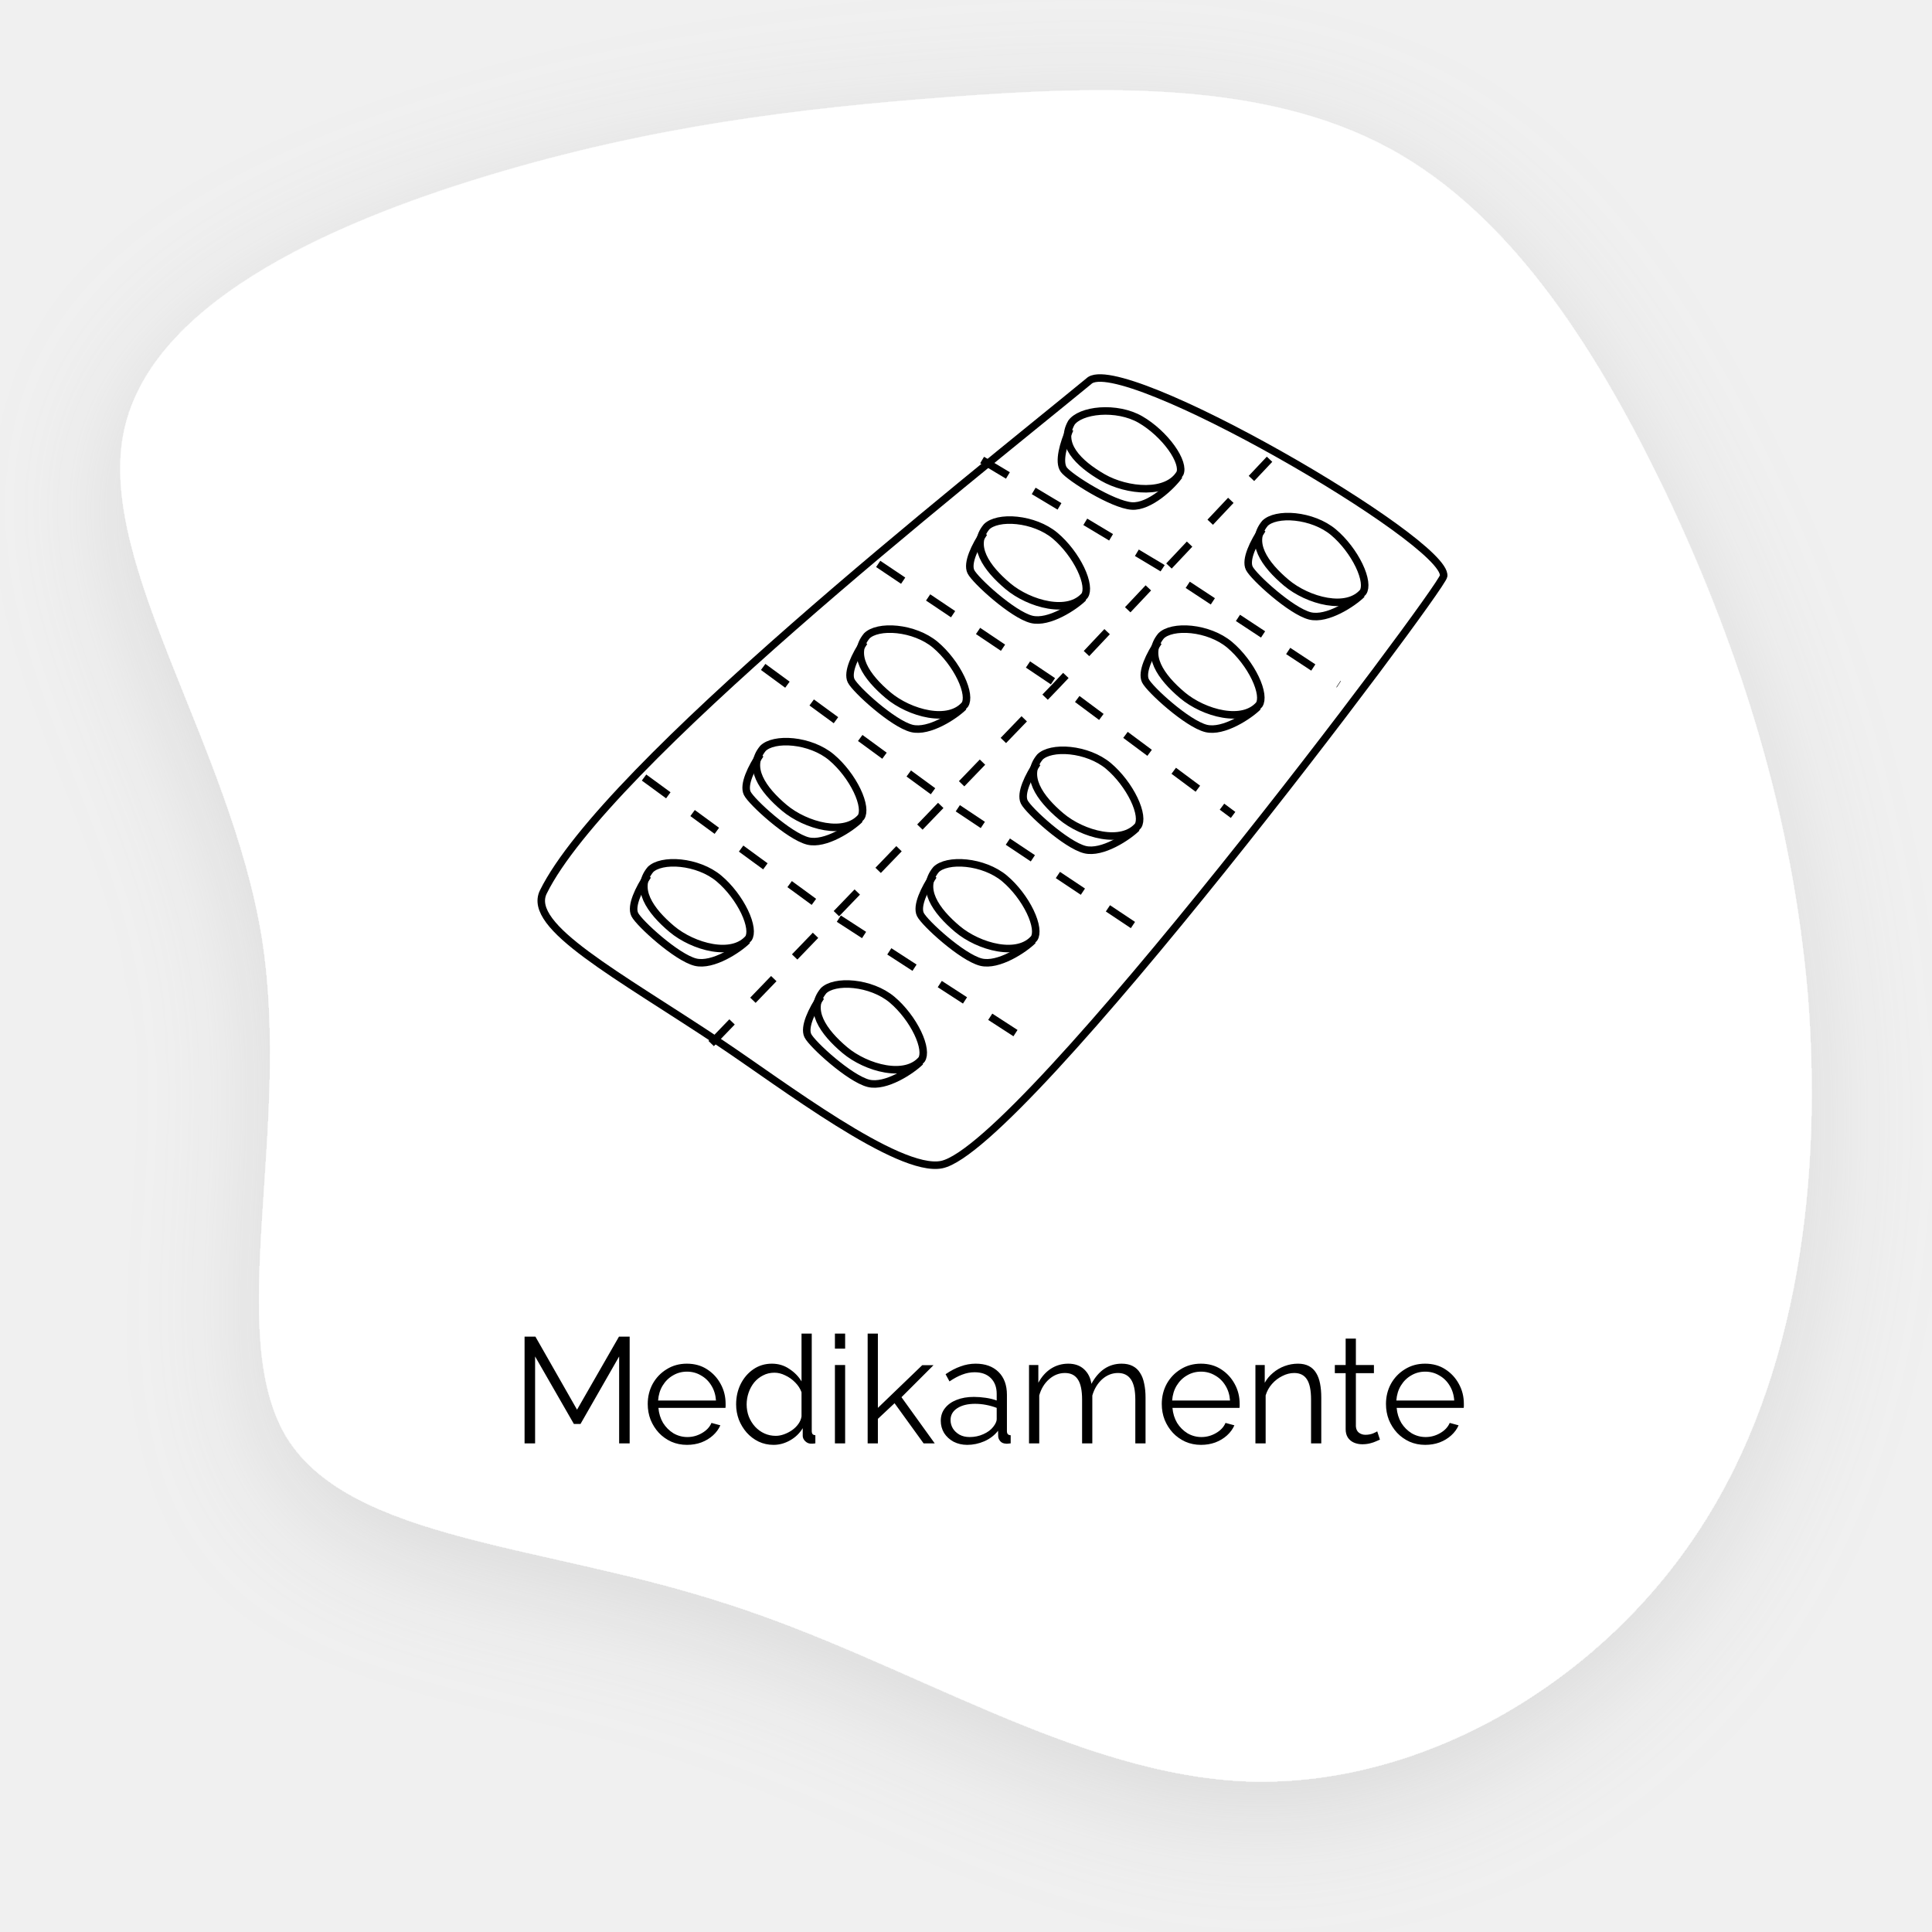
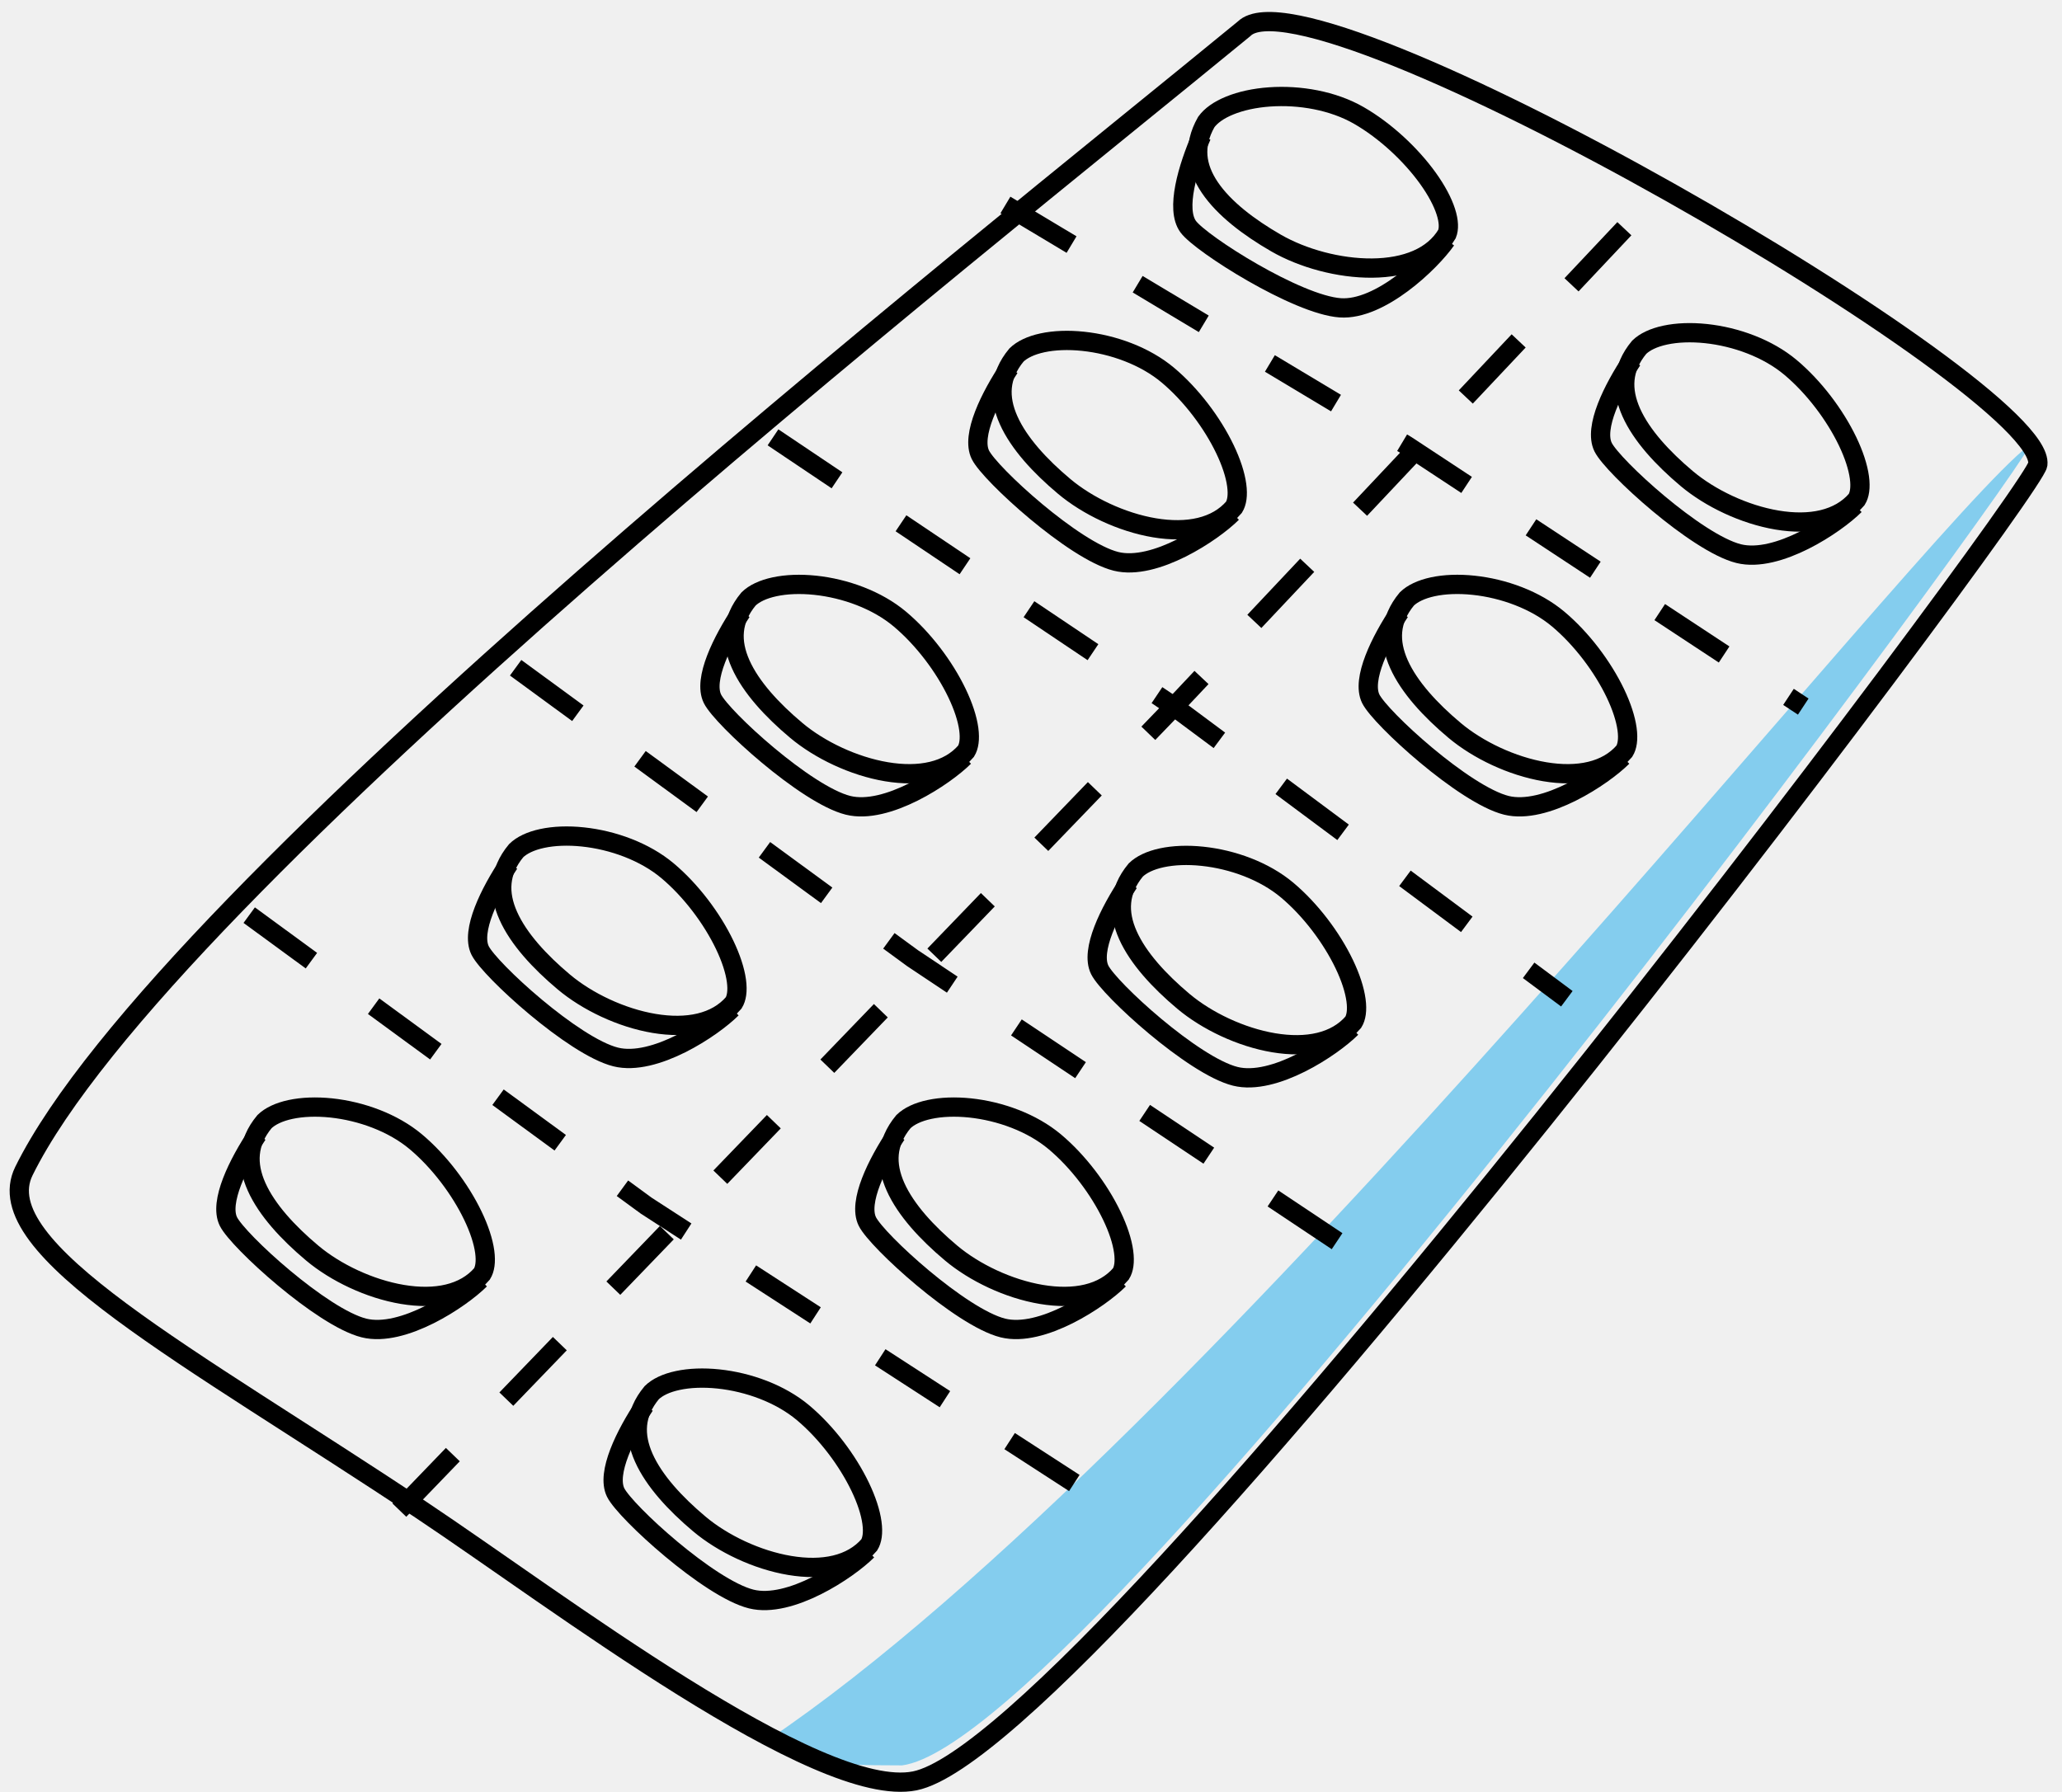
- <svg xmlns="http://www.w3.org/2000/svg" viewBox="0 0 257 257" fill="none">
-   <g filter="url(#filter0_d_37_9)">
-     <path d="M184.776 19.721C201.304 28.673 212.918 47.182 222.298 67.057C231.53 86.932 238.379 108.173 240.464 132.144C242.399 156.115 239.421 182.969 226.169 203.299C212.918 223.781 189.392 237.588 166.313 236.981C143.234 236.222 120.899 221.05 96.629 213.313C72.508 205.424 46.599 204.968 38.112 191.162C29.774 177.356 38.857 150.198 34.837 124.71C30.668 99.221 13.246 75.402 16.373 57.954C19.5 40.658 43.324 29.886 64.914 23.363C86.504 16.839 106.009 14.411 126.408 12.894C146.807 11.377 168.248 10.77 184.776 19.721Z" fill="white" />
-   </g>
-   <path d="M82.36 192V180.44L77.22 189.42H76.34L71.18 180.44V192H69.78V177.8H71.22L76.76 187.52L82.34 177.8H83.76V192H82.36ZM91.383 192.2C90.636 192.2 89.943 192.06 89.303 191.78C88.663 191.487 88.109 191.093 87.643 190.6C87.176 190.093 86.809 189.513 86.543 188.86C86.29 188.207 86.163 187.507 86.163 186.76C86.163 185.787 86.383 184.893 86.823 184.08C87.276 183.267 87.896 182.62 88.683 182.14C89.469 181.647 90.363 181.4 91.363 181.4C92.389 181.4 93.283 181.647 94.043 182.14C94.816 182.633 95.423 183.287 95.863 184.1C96.303 184.9 96.523 185.78 96.523 186.74C96.523 186.847 96.523 186.953 96.523 187.06C96.523 187.153 96.516 187.227 96.503 187.28H87.583C87.65 188.027 87.856 188.693 88.203 189.28C88.563 189.853 89.023 190.313 89.583 190.66C90.156 190.993 90.776 191.16 91.443 191.16C92.123 191.16 92.763 190.987 93.363 190.64C93.976 190.293 94.403 189.84 94.643 189.28L95.823 189.6C95.609 190.093 95.283 190.54 94.843 190.94C94.403 191.34 93.883 191.653 93.283 191.88C92.696 192.093 92.063 192.2 91.383 192.2ZM87.543 186.3H95.243C95.189 185.54 94.983 184.873 94.623 184.3C94.276 183.727 93.816 183.28 93.243 182.96C92.683 182.627 92.063 182.46 91.383 182.46C90.703 182.46 90.083 182.627 89.523 182.96C88.963 183.28 88.503 183.733 88.143 184.32C87.796 184.893 87.596 185.553 87.543 186.3ZM97.921 186.82C97.921 185.833 98.121 184.933 98.521 184.12C98.934 183.293 99.501 182.633 100.221 182.14C100.941 181.647 101.761 181.4 102.681 181.4C103.548 181.4 104.321 181.633 105.001 182.1C105.694 182.553 106.234 183.107 106.621 183.76V177.4H107.981V190.36C107.981 190.547 108.021 190.687 108.101 190.78C108.181 190.86 108.301 190.907 108.461 190.92V192C108.194 192.04 107.988 192.053 107.841 192.04C107.561 192.027 107.314 191.913 107.101 191.7C106.888 191.487 106.781 191.253 106.781 191V189.98C106.368 190.66 105.808 191.2 105.101 191.6C104.394 192 103.661 192.2 102.901 192.2C102.181 192.2 101.514 192.053 100.901 191.76C100.301 191.467 99.774 191.067 99.321 190.56C98.881 190.053 98.534 189.48 98.281 188.84C98.041 188.187 97.921 187.513 97.921 186.82ZM106.621 188.42V185.2C106.448 184.72 106.168 184.287 105.781 183.9C105.394 183.5 104.954 183.187 104.461 182.96C103.981 182.72 103.501 182.6 103.021 182.6C102.461 182.6 101.954 182.72 101.501 182.96C101.048 183.187 100.654 183.5 100.321 183.9C100.001 184.3 99.754 184.753 99.581 185.26C99.408 185.767 99.321 186.287 99.321 186.82C99.321 187.38 99.414 187.913 99.601 188.42C99.801 188.927 100.081 189.38 100.441 189.78C100.801 190.167 101.214 190.467 101.681 190.68C102.148 190.893 102.654 191 103.201 191C103.548 191 103.908 190.933 104.281 190.8C104.654 190.667 105.008 190.487 105.341 190.26C105.688 190.02 105.974 189.74 106.201 189.42C106.428 189.1 106.568 188.767 106.621 188.42ZM111.063 192V181.58H112.423V192H111.063ZM111.063 179.4V177.4H112.423V179.4H111.063ZM122.858 192L118.998 186.66L116.778 188.74V192H115.418V177.4H116.778V187.28L122.678 181.6H124.178L119.918 185.86L124.338 192H122.858ZM125.144 189C125.144 188.347 125.331 187.787 125.704 187.32C126.078 186.84 126.591 186.473 127.244 186.22C127.911 185.953 128.678 185.82 129.544 185.82C130.051 185.82 130.578 185.86 131.124 185.94C131.671 186.02 132.158 186.14 132.584 186.3V185.42C132.584 184.54 132.324 183.84 131.804 183.32C131.284 182.8 130.564 182.54 129.644 182.54C129.084 182.54 128.531 182.647 127.984 182.86C127.451 183.06 126.891 183.36 126.304 183.76L125.784 182.8C126.464 182.333 127.131 181.987 127.784 181.76C128.438 181.52 129.104 181.4 129.784 181.4C131.064 181.4 132.078 181.767 132.824 182.5C133.571 183.233 133.944 184.247 133.944 185.54V190.36C133.944 190.547 133.984 190.687 134.064 190.78C134.144 190.86 134.271 190.907 134.444 190.92V192C134.298 192.013 134.171 192.027 134.064 192.04C133.958 192.053 133.878 192.053 133.824 192.04C133.491 192.027 133.238 191.92 133.064 191.72C132.891 191.52 132.798 191.307 132.784 191.08L132.764 190.32C132.298 190.92 131.691 191.387 130.944 191.72C130.198 192.04 129.438 192.2 128.664 192.2C127.998 192.2 127.391 192.06 126.844 191.78C126.311 191.487 125.891 191.1 125.584 190.62C125.291 190.127 125.144 189.587 125.144 189ZM132.124 189.8C132.271 189.613 132.384 189.433 132.464 189.26C132.544 189.087 132.584 188.933 132.584 188.8V187.28C132.131 187.107 131.658 186.973 131.164 186.88C130.684 186.787 130.198 186.74 129.704 186.74C128.731 186.74 127.944 186.933 127.344 187.32C126.744 187.707 126.444 188.233 126.444 188.9C126.444 189.287 126.544 189.653 126.744 190C126.944 190.333 127.238 190.613 127.624 190.84C128.011 191.053 128.464 191.16 128.984 191.16C129.638 191.16 130.244 191.033 130.804 190.78C131.378 190.527 131.818 190.2 132.124 189.8ZM152.383 192H151.023V186.18C151.023 184.967 150.829 184.073 150.443 183.5C150.056 182.927 149.483 182.64 148.723 182.64C147.936 182.64 147.229 182.92 146.603 183.48C145.989 184.04 145.556 184.76 145.303 185.64V192H143.943V186.18C143.943 184.953 143.756 184.06 143.383 183.5C143.009 182.927 142.436 182.64 141.663 182.64C140.889 182.64 140.189 182.913 139.563 183.46C138.936 184.007 138.496 184.727 138.243 185.62V192H136.883V181.58H138.123V183.94C138.563 183.127 139.123 182.5 139.803 182.06C140.496 181.62 141.263 181.4 142.103 181.4C142.969 181.4 143.669 181.647 144.203 182.14C144.736 182.633 145.063 183.28 145.183 184.08C145.663 183.2 146.236 182.533 146.903 182.08C147.583 181.627 148.349 181.4 149.203 181.4C149.789 181.4 150.283 181.507 150.683 181.72C151.096 181.933 151.423 182.24 151.663 182.64C151.916 183.027 152.096 183.5 152.203 184.06C152.323 184.607 152.383 185.22 152.383 185.9V192ZM159.762 192.2C159.015 192.2 158.322 192.06 157.682 191.78C157.042 191.487 156.488 191.093 156.022 190.6C155.555 190.093 155.188 189.513 154.922 188.86C154.668 188.207 154.542 187.507 154.542 186.76C154.542 185.787 154.762 184.893 155.202 184.08C155.655 183.267 156.275 182.62 157.062 182.14C157.848 181.647 158.742 181.4 159.742 181.4C160.768 181.4 161.662 181.647 162.422 182.14C163.195 182.633 163.802 183.287 164.242 184.1C164.682 184.9 164.902 185.78 164.902 186.74C164.902 186.847 164.902 186.953 164.902 187.06C164.902 187.153 164.895 187.227 164.882 187.28H155.962C156.028 188.027 156.235 188.693 156.582 189.28C156.942 189.853 157.402 190.313 157.962 190.66C158.535 190.993 159.155 191.16 159.822 191.16C160.502 191.16 161.142 190.987 161.742 190.64C162.355 190.293 162.782 189.84 163.022 189.28L164.202 189.6C163.988 190.093 163.662 190.54 163.222 190.94C162.782 191.34 162.262 191.653 161.662 191.88C161.075 192.093 160.442 192.2 159.762 192.2ZM155.922 186.3H163.622C163.568 185.54 163.362 184.873 163.002 184.3C162.655 183.727 162.195 183.28 161.622 182.96C161.062 182.627 160.442 182.46 159.762 182.46C159.082 182.46 158.462 182.627 157.902 182.96C157.342 183.28 156.882 183.733 156.522 184.32C156.175 184.893 155.975 185.553 155.922 186.3ZM175.76 192H174.4V186.18C174.4 184.953 174.22 184.06 173.86 183.5C173.5 182.927 172.933 182.64 172.16 182.64C171.627 182.64 171.1 182.773 170.58 183.04C170.06 183.293 169.6 183.647 169.2 184.1C168.813 184.54 168.533 185.047 168.36 185.62V192H167V181.58H168.24V183.94C168.52 183.433 168.887 182.993 169.34 182.62C169.793 182.233 170.307 181.933 170.88 181.72C171.453 181.507 172.047 181.4 172.66 181.4C173.233 181.4 173.72 181.507 174.12 181.72C174.52 181.933 174.84 182.24 175.08 182.64C175.32 183.027 175.493 183.5 175.6 184.06C175.707 184.607 175.76 185.22 175.76 185.9V192ZM183.563 191.5C183.456 191.54 183.289 191.613 183.063 191.72C182.836 191.827 182.563 191.92 182.243 192C181.923 192.08 181.576 192.12 181.203 192.12C180.816 192.12 180.449 192.047 180.103 191.9C179.769 191.753 179.503 191.533 179.303 191.24C179.103 190.933 179.003 190.56 179.003 190.12V182.66H177.563V181.58H179.003V178.06H180.363V181.58H182.763V182.66H180.363V189.74C180.389 190.113 180.523 190.393 180.763 190.58C181.016 190.767 181.303 190.86 181.623 190.86C181.996 190.86 182.336 190.8 182.643 190.68C182.949 190.547 183.136 190.453 183.203 190.4L183.563 191.5ZM189.586 192.2C188.839 192.2 188.146 192.06 187.506 191.78C186.866 191.487 186.313 191.093 185.846 190.6C185.379 190.093 185.013 189.513 184.746 188.86C184.493 188.207 184.366 187.507 184.366 186.76C184.366 185.787 184.586 184.893 185.026 184.08C185.479 183.267 186.099 182.62 186.886 182.14C187.673 181.647 188.566 181.4 189.566 181.4C190.593 181.4 191.486 181.647 192.246 182.14C193.019 182.633 193.626 183.287 194.066 184.1C194.506 184.9 194.726 185.78 194.726 186.74C194.726 186.847 194.726 186.953 194.726 187.06C194.726 187.153 194.719 187.227 194.706 187.28H185.786C185.853 188.027 186.059 188.693 186.406 189.28C186.766 189.853 187.226 190.313 187.786 190.66C188.359 190.993 188.979 191.16 189.646 191.16C190.326 191.16 190.966 190.987 191.566 190.64C192.179 190.293 192.606 189.84 192.846 189.28L194.026 189.6C193.813 190.093 193.486 190.54 193.046 190.94C192.606 191.34 192.086 191.653 191.486 191.88C190.899 192.093 190.266 192.2 189.586 192.2ZM185.746 186.3H193.446C193.393 185.54 193.186 184.873 192.826 184.3C192.479 183.727 192.019 183.28 191.446 182.96C190.886 182.627 190.266 182.46 189.586 182.46C188.906 182.46 188.286 182.627 187.726 182.96C187.166 183.28 186.706 183.733 186.346 184.32C185.999 184.893 185.799 185.553 185.746 186.3Z" fill="black" />
-   <path d="M72.277 118.65C70.001 123.264 82.09 129.597 95.895 138.8C103.966 144.181 119.51 156.079 125.256 154.92C136.016 152.749 191.822 78.36 192.037 76.625C192.61 72.018 148.86 46.687 144.83 50.718C128.71 63.958 80.563 101.854 72.277 118.65Z" stroke="black" strokeWidth="2" />
-   <path d="M116.821 75.013L140.668 91.026L164.029 108.403" stroke="black" stroke-dasharray="4 4" />
-   <path d="M94.603 138.816L140.666 91.034L168.878 61.09" stroke="black" stroke-dasharray="4 4" />
-   <path d="M101.518 88.718L125.124 105.994L151.031 123.266" stroke="black" stroke-dasharray="4 4" />
-   <path d="M85.673 103.431L109.279 120.708L137.213 138.809" stroke="black" stroke-dasharray="4 4" />
-   <path d="M130.644 61.19L154.485 75.482L178.089 91.026" stroke="black" stroke-dasharray="4 4" />
-   <path d="M144.469 77.846C144.554 78.472 144.476 78.926 144.293 79.216C143.229 80.462 141.459 80.795 139.49 80.465C137.52 80.135 135.483 79.157 134.088 77.987C132.647 76.777 131.381 75.406 130.764 74.022C130.458 73.336 130.319 72.665 130.382 72.014C130.443 71.375 130.702 70.722 131.247 70.067C131.589 69.733 132.128 69.472 132.832 69.321C133.542 69.169 134.383 69.136 135.275 69.23C137.064 69.418 138.979 70.109 140.348 71.258C141.752 72.436 143.004 74.105 143.761 75.681C144.139 76.47 144.383 77.214 144.469 77.846Z" stroke="black" />
-   <path d="M130.883 70.875C129.731 72.602 128.586 74.904 129.156 76.056C129.725 77.208 134.719 81.765 137.216 82.389C139.518 82.965 142.971 80.662 144.122 79.51" stroke="black" />
-   <path d="M151.564 108.473C151.648 109.099 151.57 109.553 151.387 109.843C150.324 111.089 148.554 111.422 146.585 111.092C144.614 110.762 142.578 109.784 141.183 108.614C139.741 107.404 138.475 106.033 137.858 104.649C137.553 103.963 137.414 103.292 137.476 102.641C137.538 102.002 137.797 101.349 138.342 100.694C138.684 100.36 139.223 100.099 139.927 99.948C140.636 99.796 141.478 99.763 142.369 99.857C144.159 100.045 146.073 100.736 147.443 101.885C148.846 103.063 150.099 104.732 150.856 106.309C151.234 107.097 151.478 107.841 151.564 108.473Z" stroke="black" />
-   <path d="M137.977 101.502C136.826 103.229 135.681 105.531 136.251 106.683C136.82 107.835 141.814 112.392 144.31 113.016C146.613 113.592 150.066 111.289 151.217 110.137" stroke="black" />
-   <path d="M137.747 123.442C137.832 124.068 137.754 124.521 137.571 124.812C136.507 126.058 134.737 126.391 132.768 126.061C130.798 125.731 128.761 124.753 127.367 123.583C125.925 122.373 124.659 121.002 124.042 119.618C123.736 118.932 123.598 118.26 123.66 117.61C123.721 116.971 123.981 116.318 124.525 115.663C124.867 115.328 125.406 115.068 126.111 114.916C126.82 114.764 127.662 114.731 128.553 114.825C130.342 115.014 132.257 115.704 133.627 116.854C135.03 118.031 136.283 119.7 137.039 121.277C137.417 122.065 137.662 122.81 137.747 123.442Z" stroke="black" />
-   <path d="M124.161 116.471C123.009 118.198 121.865 120.5 122.434 121.652C123.004 122.804 127.998 127.361 130.494 127.985C132.797 128.56 136.249 126.258 137.401 125.106" stroke="black" />
-   <path d="M122.779 139.561C122.864 140.187 122.786 140.641 122.603 140.931C121.54 142.177 119.77 142.51 117.8 142.18C115.83 141.85 113.794 140.872 112.399 139.702C110.957 138.492 109.691 137.121 109.074 135.737C108.769 135.051 108.63 134.379 108.692 133.729C108.754 133.09 109.013 132.437 109.557 131.782C109.9 131.447 110.438 131.187 111.143 131.036C111.852 130.883 112.694 130.851 113.585 130.945C115.375 131.133 117.289 131.824 118.659 132.973C120.062 134.151 121.315 135.82 122.071 137.396C122.449 138.184 122.694 138.929 122.779 139.561Z" stroke="black" />
-   <path d="M109.193 132.59C108.042 134.317 106.897 136.619 107.466 137.771C108.036 138.923 113.03 143.48 115.526 144.104C117.829 144.68 121.282 142.377 122.433 141.225" stroke="black" />
-   <path d="M128.536 92.354C128.621 92.98 128.543 93.434 128.36 93.724C127.297 94.97 125.527 95.303 123.557 94.973C121.587 94.643 119.55 93.665 118.156 92.495C116.714 91.285 115.448 89.914 114.831 88.53C114.526 87.844 114.387 87.172 114.449 86.522C114.511 85.883 114.77 85.23 115.314 84.575C115.656 84.24 116.195 83.98 116.9 83.829C117.609 83.676 118.451 83.644 119.342 83.737C121.131 83.926 123.046 84.617 124.416 85.766C125.819 86.944 127.072 88.612 127.828 90.189C128.206 90.977 128.451 91.722 128.536 92.354Z" stroke="black" />
-   <path d="M114.95 85.383C113.798 87.11 112.654 89.412 113.223 90.564C113.793 91.716 118.787 96.273 121.283 96.897C123.586 97.473 127.038 95.17 128.19 94.018" stroke="black" />
-   <path d="M114.719 107.323C114.804 107.949 114.726 108.402 114.543 108.692C113.479 109.939 111.709 110.271 109.74 109.942C107.77 109.612 105.733 108.634 104.338 107.463C102.897 106.254 101.631 104.883 101.014 103.498C100.708 102.813 100.569 102.141 100.632 101.491C100.693 100.851 100.952 100.199 101.497 99.544C101.839 99.209 102.378 98.948 103.082 98.797C103.792 98.645 104.633 98.612 105.525 98.706C107.314 98.895 109.229 99.585 110.598 100.735C112.002 101.912 113.254 103.581 114.011 105.158C114.389 105.946 114.633 106.691 114.719 107.323Z" stroke="black" />
-   <path d="M101.133 100.352C99.981 102.079 98.836 104.381 99.406 105.533C99.975 106.685 104.969 111.242 107.466 111.866C109.768 112.441 113.221 110.138 114.372 108.987" stroke="black" />
-   <path d="M99.751 123.442C99.836 124.068 99.758 124.521 99.575 124.812C98.511 126.058 96.741 126.391 94.772 126.061C92.802 125.731 90.765 124.753 89.371 123.583C87.929 122.373 86.663 121.002 86.046 119.618C85.74 118.932 85.602 118.26 85.664 117.61C85.725 116.971 85.984 116.318 86.529 115.663C86.871 115.328 87.41 115.068 88.115 114.916C88.824 114.764 89.665 114.731 90.557 114.825C92.346 115.014 94.261 115.704 95.63 116.854C97.034 118.031 98.286 119.7 99.043 121.277C99.421 122.065 99.665 122.81 99.751 123.442Z" stroke="black" />
-   <path d="M86.165 116.471C85.013 118.198 83.868 120.5 84.438 121.652C85.008 122.804 90.002 127.361 92.498 127.985C94.801 128.56 98.253 126.258 99.405 125.106" stroke="black" />
-   <path d="M167.684 92.354C167.769 92.98 167.691 93.434 167.508 93.724C166.444 94.97 164.674 95.303 162.705 94.973C160.735 94.643 158.698 93.665 157.303 92.495C155.862 91.285 154.596 89.914 153.979 88.53C153.673 87.844 153.534 87.172 153.597 86.522C153.658 85.883 153.917 85.23 154.462 84.575C154.804 84.24 155.343 83.98 156.047 83.829C156.757 83.676 157.598 83.644 158.49 83.737C160.279 83.926 162.193 84.617 163.563 85.766C164.967 86.944 166.219 88.612 166.976 90.189C167.354 90.977 167.598 91.722 167.684 92.354Z" stroke="black" />
-   <path d="M154.098 85.383C152.946 87.11 151.801 89.412 152.371 90.564C152.94 91.716 157.934 96.273 160.431 96.897C162.733 97.473 166.186 95.17 167.337 94.018" stroke="black" />
-   <path d="M181.5 77.385C181.585 78.011 181.507 78.465 181.324 78.755C180.26 80.001 178.49 80.334 176.521 80.004C174.551 79.674 172.514 78.696 171.12 77.526C169.678 76.316 168.412 74.945 167.795 73.561C167.489 72.875 167.351 72.204 167.413 71.554C167.474 70.914 167.734 70.261 168.278 69.606C168.62 69.272 169.159 69.011 169.864 68.86C170.573 68.708 171.415 68.675 172.306 68.769C174.095 68.957 176.01 69.648 177.379 70.797C178.783 71.975 180.035 73.644 180.792 75.221C181.17 76.009 181.414 76.753 181.5 77.385Z" stroke="black" />
-   <path d="M167.914 70.414C166.762 72.141 165.617 74.443 166.187 75.595C166.757 76.747 171.751 81.304 174.247 81.928C176.55 82.504 180.002 80.201 181.154 79.05" stroke="black" />
-   <path d="M156.903 61.57C157.096 62.172 157.098 62.632 156.969 62.949C156.139 64.362 154.454 64.999 152.458 65.018C150.46 65.037 148.284 64.43 146.707 63.521C145.076 62.582 143.59 61.453 142.74 60.198C142.32 59.576 142.066 58.939 142.014 58.288C141.963 57.647 142.104 56.959 142.526 56.219C142.804 55.83 143.289 55.48 143.956 55.208C144.628 54.934 145.451 54.755 146.345 54.691C148.14 54.565 150.146 54.91 151.695 55.803C153.283 56.717 154.807 58.142 155.828 59.562C156.338 60.272 156.708 60.963 156.903 61.57Z" stroke="black" />
-   <path d="M142.309 57.078C141.477 58.98 140.751 61.447 141.513 62.482C142.275 63.516 147.988 67.131 150.555 67.309C152.923 67.474 155.921 64.604 156.853 63.269" stroke="black" />
-   <defs>
-     <filter id="filter0_d_37_9" x="0" y="0" width="257" height="257" filterUnits="userSpaceOnUse" color-interpolation-filters="sRGB">
-       <feFlood flood-opacity="0" result="BackgroundImageFix" />
-       <feColorMatrix in="SourceAlpha" type="matrix" values="0 0 0 0 0 0 0 0 0 0 0 0 0 0 0 0 0 0 127 0" result="hardAlpha" />
-       <feOffset dy="4" />
-       <feGaussianBlur stdDeviation="8" />
-       <feComposite in2="hardAlpha" operator="out" />
-       <feColorMatrix type="matrix" values="0 0 0 0 0.592 0 0 0 0 0.592 0 0 0 0 0.592 0 0 0 0.25 0" />
-       <feBlend mode="normal" in2="BackgroundImageFix" result="effect1_dropShadow_37_9" />
-       <feBlend mode="normal" in="SourceGraphic" in2="effect1_dropShadow_37_9" result="shape" />
-     </filter>
-   </defs>
+ <svg xmlns="http://www.w3.org/2000/svg" height="93" viewBox="0 0 107 93" fill="none">
+   <path d="M20.722 78.374L60.917 36.679L85.535 10.55" stroke="black" stroke-dasharray="4 4" />
+   <path d="M64.174 25.178C64.247 25.714 64.179 26.091 64.032 26.327C63.125 27.387 61.61 27.677 59.903 27.392C58.196 27.106 56.429 26.257 55.221 25.243C53.965 24.19 52.869 23.001 52.337 21.806C52.073 21.215 51.955 20.64 52.008 20.087C52.061 19.543 52.281 18.986 52.747 18.424C53.034 18.145 53.491 17.922 54.097 17.792C54.708 17.661 55.435 17.632 56.208 17.714C57.76 17.877 59.418 18.476 60.601 19.469C61.818 20.491 62.906 21.94 63.562 23.308C63.89 23.992 64.101 24.635 64.174 25.178Z" stroke="black" />
+   <path d="M52.382 19.086C51.377 20.593 50.378 22.602 50.875 23.607C51.372 24.613 55.73 28.589 57.908 29.133C59.918 29.636 62.931 27.626 63.935 26.622" stroke="black" />
+   <path d="M70.365 51.905C70.438 52.441 70.37 52.818 70.223 53.054C69.316 54.114 67.801 54.404 66.094 54.119C64.387 53.833 62.62 52.984 61.411 51.97C60.156 50.917 59.06 49.728 58.528 48.533C58.264 47.943 58.146 47.367 58.2 46.813C58.252 46.27 58.471 45.713 58.938 45.151C59.225 44.872 59.682 44.649 60.288 44.519C60.899 44.388 61.627 44.359 62.399 44.441C63.95 44.604 65.609 45.203 66.792 46.196C68.009 47.218 69.097 48.667 69.753 50.035C70.081 50.719 70.292 51.362 70.365 51.905Z" stroke="black" />
+   <path d="M58.573 45.813C57.568 47.32 56.569 49.329 57.066 50.334C57.563 51.34 61.921 55.316 64.099 55.86C66.109 56.363 69.121 54.353 70.126 53.349" stroke="black" />
+   <path d="M58.307 64.967C58.38 65.503 58.312 65.88 58.165 66.115C57.258 67.176 55.743 67.466 54.036 67.18C52.329 66.894 50.562 66.046 49.353 65.032C48.098 63.978 47.002 62.79 46.469 61.595C46.206 61.004 46.088 60.429 46.141 59.875C46.194 59.332 46.413 58.775 46.88 58.213C47.167 57.934 47.624 57.711 48.23 57.581C48.841 57.45 49.568 57.421 50.341 57.502C51.892 57.666 53.55 58.265 54.734 59.258C55.951 60.279 57.039 61.728 57.695 63.097C58.023 63.78 58.234 64.424 58.307 64.967Z" stroke="black" />
+   <path d="M46.515 58.875C45.51 60.382 44.511 62.391 45.008 63.396C45.505 64.401 49.863 68.377 52.041 68.922C54.051 69.424 57.063 67.415 58.068 66.41" stroke="black" />
+   <path d="M45.247 79.032C45.32 79.568 45.252 79.945 45.105 80.181C44.198 81.241 42.683 81.532 40.976 81.246C39.269 80.96 37.502 80.112 36.293 79.097C35.038 78.044 33.942 76.855 33.409 75.66C33.146 75.07 33.028 74.495 33.081 73.941C33.133 73.397 33.353 72.841 33.82 72.279C34.107 71.999 34.563 71.776 35.17 71.647C35.781 71.515 36.508 71.487 37.281 71.568C38.832 71.731 40.49 72.33 41.674 73.323C42.891 74.345 43.978 75.794 44.635 77.162C44.963 77.846 45.174 78.489 45.247 79.032Z" stroke="black" />
+   <path d="M33.455 72.94C32.45 74.448 31.451 76.457 31.948 77.462C32.445 78.467 36.803 82.443 38.981 82.988C40.991 83.49 44.003 81.481 45.008 80.476" stroke="black" />
+   <path d="M50.271 37.839C50.343 38.376 50.275 38.752 50.129 38.988C49.221 40.048 47.706 40.339 45.999 40.053C44.292 39.767 42.525 38.919 41.317 37.905C40.061 36.851 38.965 35.663 38.433 34.468C38.169 33.877 38.051 33.302 38.105 32.748C38.157 32.205 38.377 31.648 38.843 31.086C39.13 30.806 39.587 30.584 40.193 30.454C40.804 30.323 41.532 30.294 42.304 30.375C43.856 30.539 45.514 31.137 46.697 32.131C47.914 33.152 49.002 34.601 49.658 35.969C49.986 36.653 50.197 37.296 50.271 37.839Z" stroke="black" />
+   <path d="M38.478 31.747C37.474 33.255 36.474 35.264 36.971 36.269C37.469 37.274 41.826 41.25 44.005 41.795C46.014 42.297 49.027 40.288 50.032 39.283" stroke="black" />
+   <path d="M46.812 91.623C56.847 90.314 106.823 21.934 105.276 23.124C99.605 27.487 62.519 75.044 39.831 90.314C41.431 91.478 42.623 91.623 46.812 91.623Z" fill="#84CDEE" />
+   <path d="M38.214 50.901C38.286 51.437 38.218 51.814 38.072 52.05C37.164 53.11 35.649 53.401 33.942 53.115C32.235 52.829 30.468 51.98 29.26 50.966C28.004 49.913 26.908 48.724 26.376 47.529C26.112 46.939 25.994 46.364 26.048 45.81C26.1 45.266 26.32 44.709 26.786 44.148C27.073 43.868 27.53 43.645 28.136 43.515C28.747 43.384 29.475 43.355 30.247 43.437C31.799 43.6 33.457 44.199 34.64 45.192C35.857 46.214 36.945 47.663 37.601 49.031C37.929 49.715 38.14 50.358 38.214 50.901Z" stroke="black" />
+   <path d="M26.421 44.809C25.416 46.316 24.417 48.325 24.914 49.33C25.411 50.336 29.769 54.312 31.948 54.856C33.957 55.359 36.97 53.349 37.974 52.345" stroke="black" />
+   <path d="M25.153 64.967C25.225 65.503 25.157 65.88 25.011 66.115C24.103 67.176 22.588 67.466 20.881 67.18C19.174 66.894 17.407 66.046 16.199 65.032C14.943 63.978 13.847 62.79 13.315 61.595C13.051 61.004 12.933 60.429 12.987 59.875C13.039 59.332 13.258 58.775 13.725 58.213C14.012 57.934 14.469 57.711 15.075 57.581C15.686 57.45 16.414 57.421 17.186 57.502C18.738 57.666 20.396 58.265 21.579 59.258C22.796 60.279 23.884 61.728 24.54 63.097C24.868 63.78 25.079 64.424 25.153 64.967Z" stroke="black" />
+   <path d="M13.36 58.875C12.355 60.382 11.356 62.391 11.853 63.396C12.35 64.401 16.708 68.377 18.887 68.922C20.896 69.424 23.909 67.415 24.913 66.41" stroke="black" />
+   <path d="M84.431 37.839C84.504 38.375 84.436 38.752 84.289 38.988C83.381 40.048 81.866 40.339 80.16 40.053C78.452 39.767 76.685 38.919 75.477 37.904C74.221 36.851 73.126 35.662 72.593 34.468C72.33 33.877 72.212 33.302 72.265 32.748C72.317 32.204 72.537 31.648 73.003 31.086C73.29 30.806 73.747 30.584 74.353 30.453C74.964 30.322 75.692 30.294 76.464 30.375C78.016 30.538 79.674 31.137 80.857 32.13C82.075 33.152 83.162 34.601 83.819 35.969C84.147 36.653 84.357 37.296 84.431 37.839Z" stroke="black" />
+   <path d="M72.639 31.747C71.634 33.255 70.635 35.264 71.132 36.269C71.629 37.274 75.987 41.25 78.165 41.795C80.174 42.297 83.187 40.288 84.192 39.283" stroke="black" />
+   <path d="M96.487 24.777C96.56 25.314 96.492 25.691 96.345 25.926C95.437 26.986 93.922 27.277 92.216 26.991C90.508 26.705 88.742 25.857 87.533 24.843C86.278 23.789 85.182 22.601 84.649 21.406C84.386 20.815 84.268 20.24 84.321 19.686C84.373 19.143 84.593 18.586 85.059 18.024C85.347 17.744 85.803 17.522 86.409 17.392C87.021 17.261 87.748 17.232 88.521 17.313C90.072 17.477 91.73 18.076 92.913 19.069C94.131 20.09 95.218 21.539 95.875 22.907C96.203 23.591 96.413 24.234 96.487 24.777Z" stroke="black" />
+   <path d="M84.695 18.686C83.69 20.193 82.691 22.202 83.188 23.207C83.685 24.212 88.043 28.188 90.221 28.733C92.23 29.235 95.243 27.226 96.248 26.221" stroke="black" />
+   <path d="M75.026 10.988C75.192 11.503 75.19 11.886 75.087 12.144C74.379 13.346 72.938 13.897 71.207 13.913C69.476 13.93 67.588 13.403 66.221 12.616C64.801 11.798 63.515 10.819 62.782 9.735C62.419 9.2 62.203 8.654 62.158 8.099C62.115 7.555 62.234 6.968 62.595 6.334C62.829 6.008 63.24 5.709 63.814 5.476C64.393 5.24 65.104 5.084 65.879 5.03C67.435 4.92 69.172 5.22 70.511 5.991C71.888 6.784 73.212 8.021 74.097 9.253C74.539 9.869 74.859 10.466 75.026 10.988Z" stroke="black" />
+   <path d="M62.352 7.049C61.626 8.708 60.993 10.861 61.658 11.764C62.323 12.667 67.308 15.821 69.548 15.976C71.614 16.12 74.23 13.616 75.044 12.451" stroke="black" />
+   <path d="M1.242 60.776C-0.745 64.803 9.804 70.329 21.851 78.36C28.894 83.055 42.458 93.438 47.471 92.426C56.861 90.531 105.557 25.619 105.745 24.105C106.245 20.085 68.068 -2.019 64.552 1.499C50.486 13.052 8.472 46.121 1.242 60.776Z" stroke="black" />
+   <path d="M40.112 22.698L60.921 36.672L81.306 51.835" stroke="black" stroke-dasharray="4 4" />
+   <path d="M26.757 34.656L47.356 49.731L69.962 64.803" stroke="black" stroke-dasharray="4 4" />
+   <path d="M12.932 47.496L33.531 62.572L57.907 78.367" stroke="black" stroke-dasharray="4 4" />
+   <path d="M52.173 10.637L72.977 23.108L93.573 36.672" stroke="black" stroke-dasharray="4 4" />
</svg>
